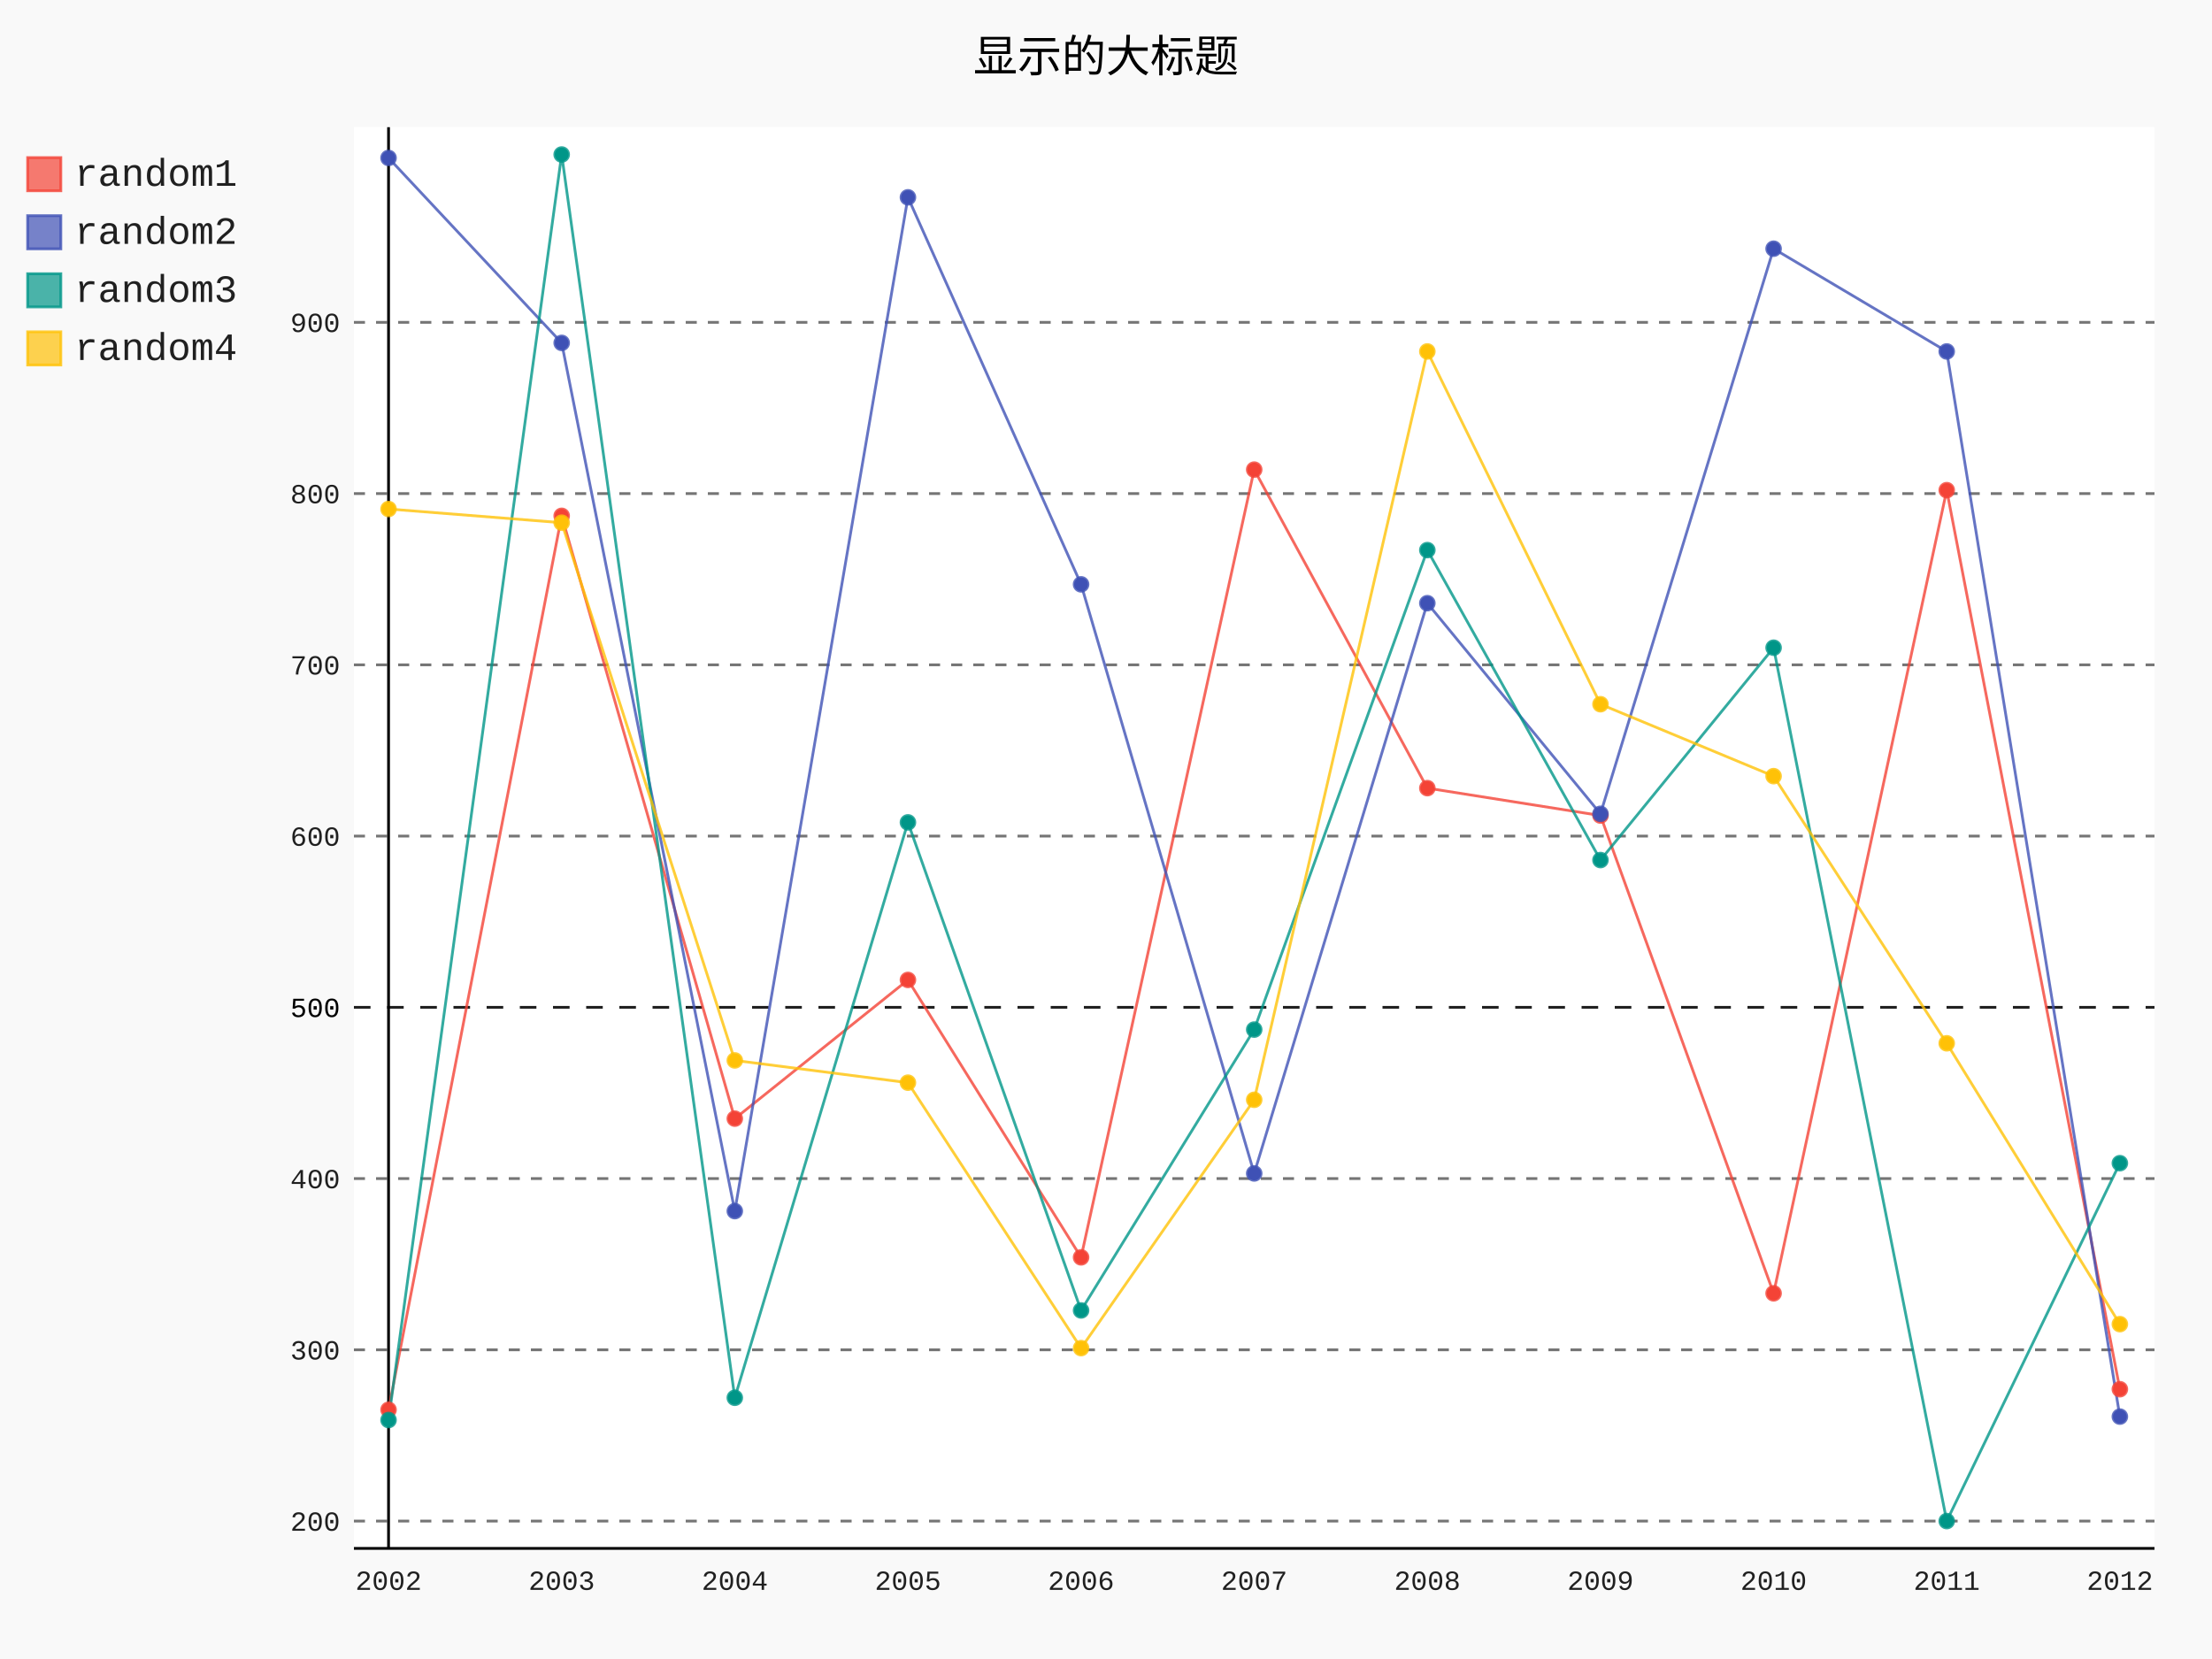
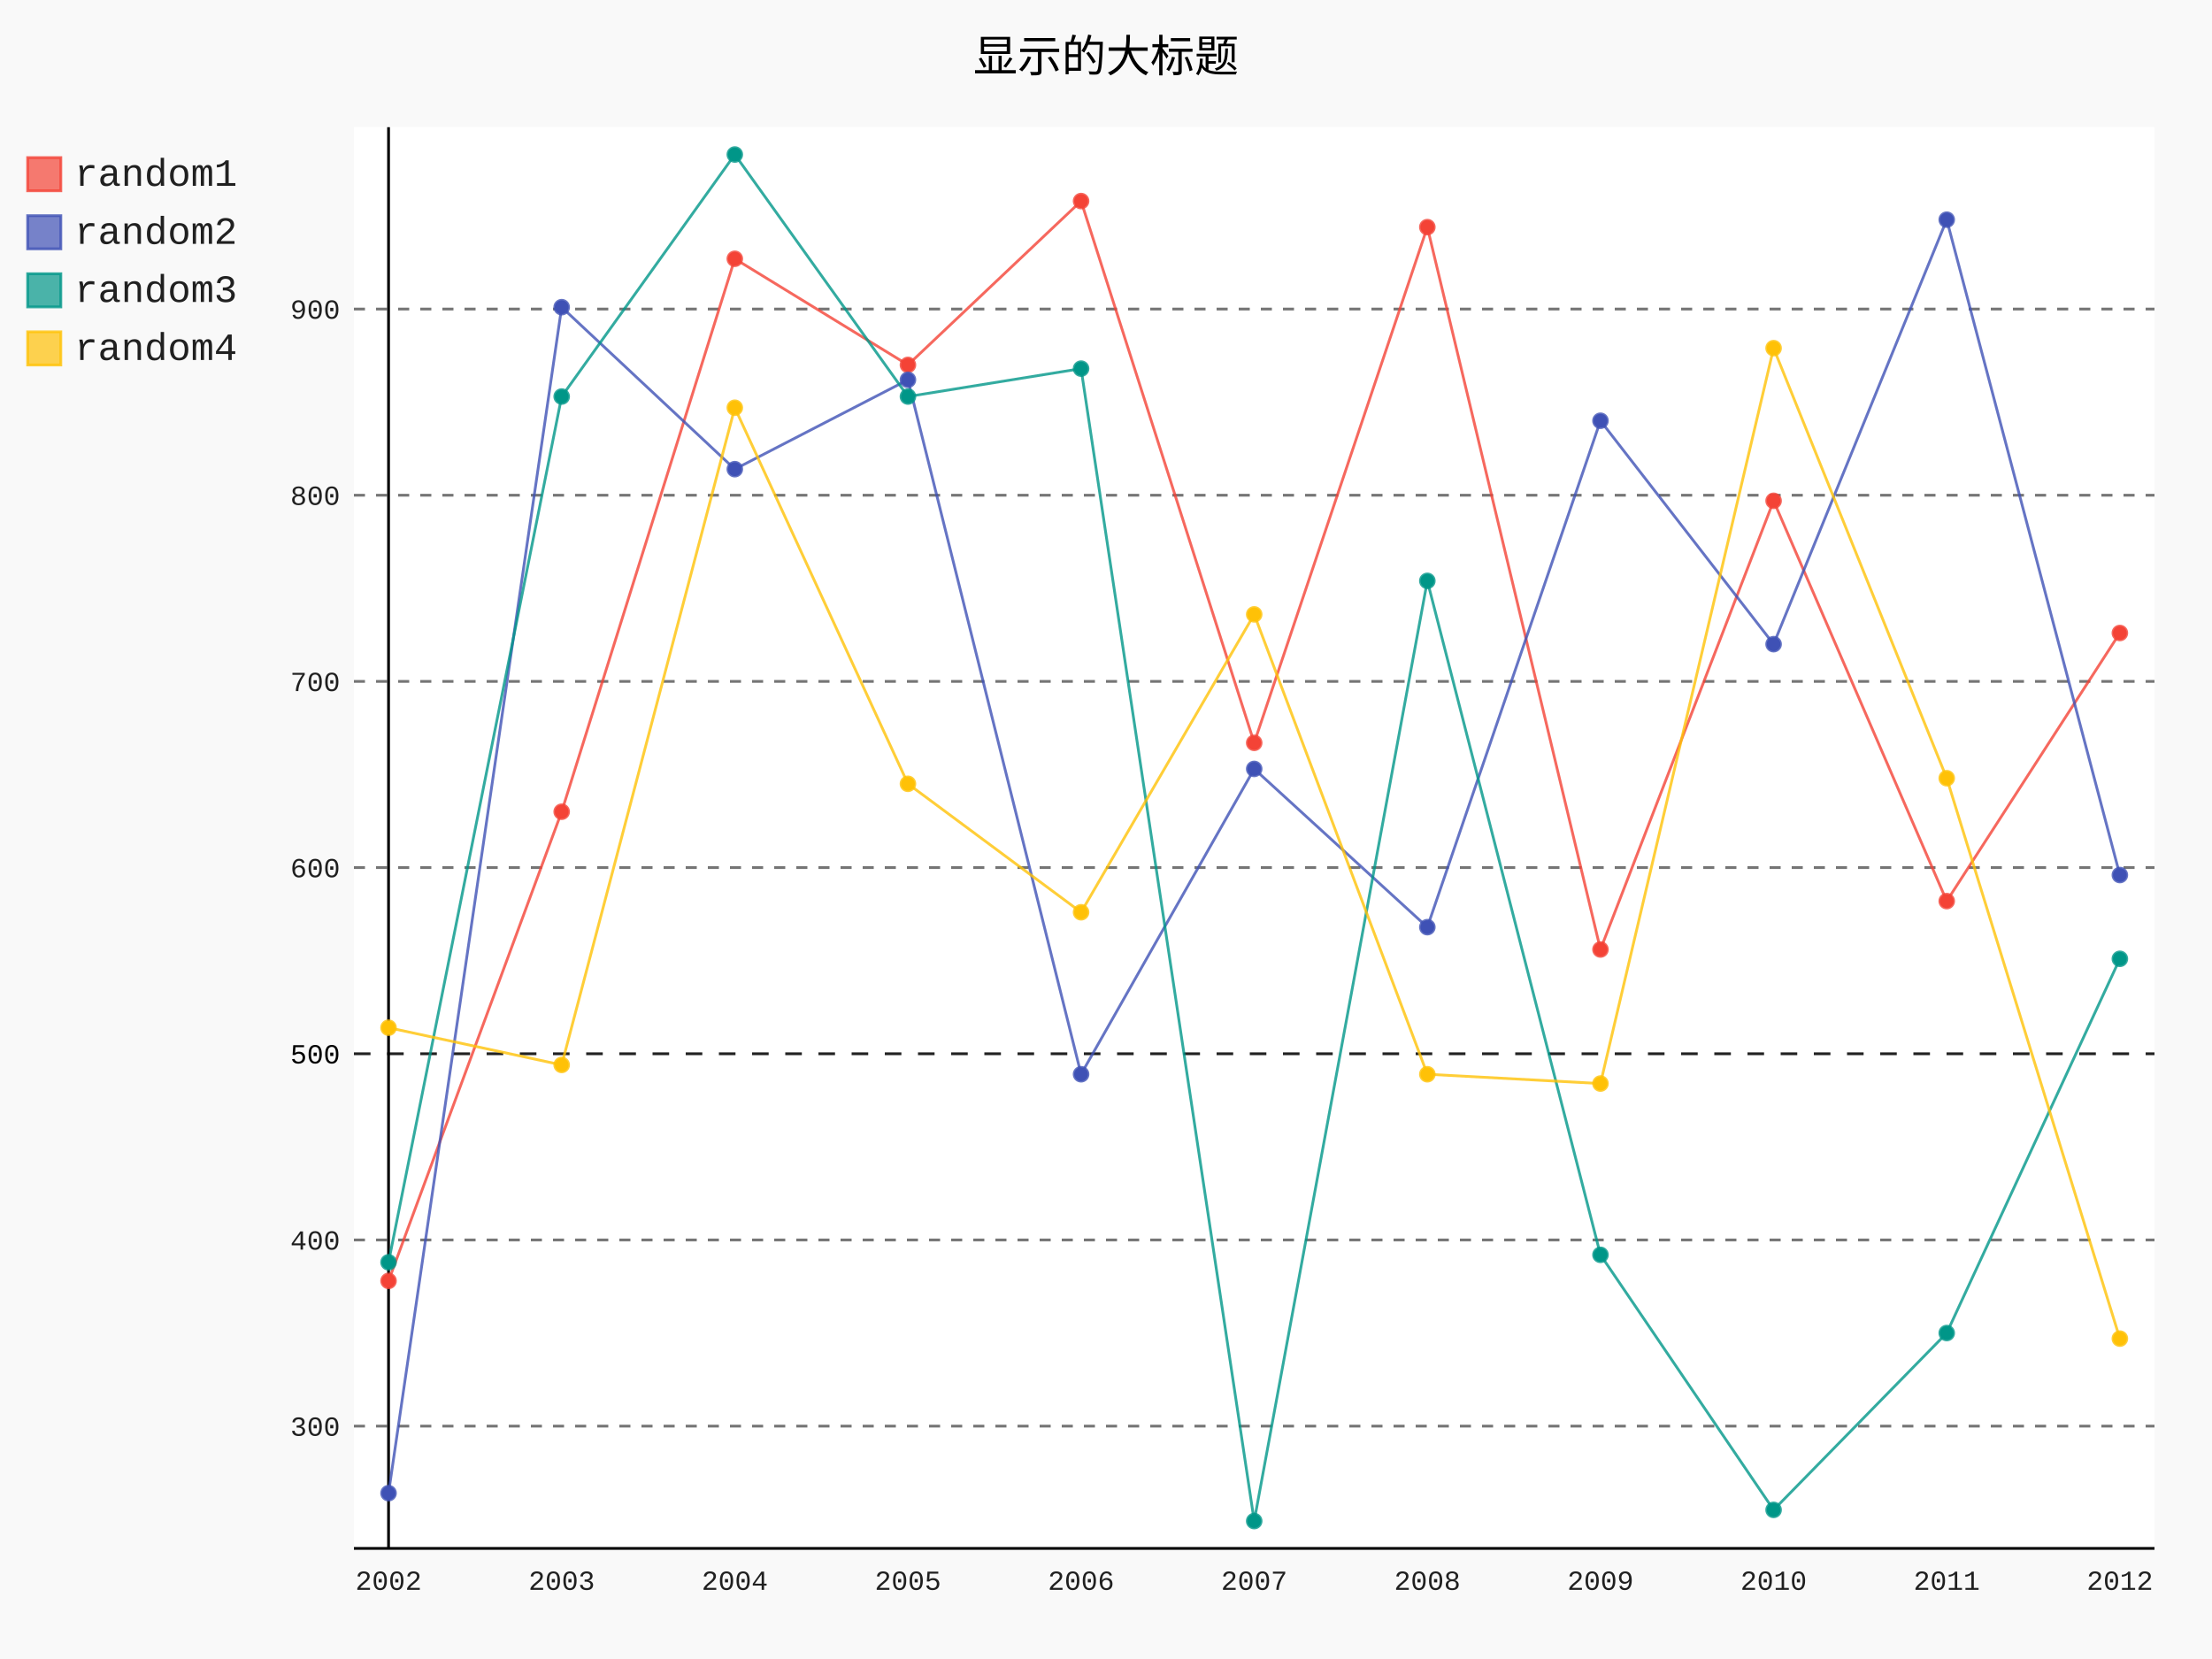
- <svg xmlns="http://www.w3.org/2000/svg" id="chart-77378525-3d3a-4086-9d82-12ab205f11b4" class="pygal-chart" viewBox="0 0 800 600">
+ <svg xmlns="http://www.w3.org/2000/svg" id="chart-38d16fdb-7dbc-4857-b093-f64fb61114ba" class="pygal-chart" viewBox="0 0 800 600">
  <defs>
-     <style type="text/css">#chart-77378525-3d3a-4086-9d82-12ab205f11b4{-webkit-user-select:none;-webkit-font-smoothing:antialiased;font-family:Consolas,"Liberation Mono",Menlo,Courier,monospace}#chart-77378525-3d3a-4086-9d82-12ab205f11b4 .title{font-family:Consolas,"Liberation Mono",Menlo,Courier,monospace;font-size:16px}#chart-77378525-3d3a-4086-9d82-12ab205f11b4 .legends .legend text{font-family:Consolas,"Liberation Mono",Menlo,Courier,monospace;font-size:14px}#chart-77378525-3d3a-4086-9d82-12ab205f11b4 .axis text{font-family:Consolas,"Liberation Mono",Menlo,Courier,monospace;font-size:10px}#chart-77378525-3d3a-4086-9d82-12ab205f11b4 .axis text.major{font-family:Consolas,"Liberation Mono",Menlo,Courier,monospace;font-size:10px}#chart-77378525-3d3a-4086-9d82-12ab205f11b4 .text-overlay text.value{font-family:Consolas,"Liberation Mono",Menlo,Courier,monospace;font-size:16px}#chart-77378525-3d3a-4086-9d82-12ab205f11b4 .text-overlay text.label{font-family:Consolas,"Liberation Mono",Menlo,Courier,monospace;font-size:10px}#chart-77378525-3d3a-4086-9d82-12ab205f11b4 .tooltip{font-family:Consolas,"Liberation Mono",Menlo,Courier,monospace;font-size:14px}#chart-77378525-3d3a-4086-9d82-12ab205f11b4 text.no_data{font-family:Consolas,"Liberation Mono",Menlo,Courier,monospace;font-size:64px}
- #chart-77378525-3d3a-4086-9d82-12ab205f11b4{background-color:rgba(249,249,249,1)}#chart-77378525-3d3a-4086-9d82-12ab205f11b4 path,#chart-77378525-3d3a-4086-9d82-12ab205f11b4 line,#chart-77378525-3d3a-4086-9d82-12ab205f11b4 rect,#chart-77378525-3d3a-4086-9d82-12ab205f11b4 circle{-webkit-transition:150ms;-moz-transition:150ms;transition:150ms}#chart-77378525-3d3a-4086-9d82-12ab205f11b4 .graph &gt; .background{fill:rgba(249,249,249,1)}#chart-77378525-3d3a-4086-9d82-12ab205f11b4 .plot &gt; .background{fill:rgba(255,255,255,1)}#chart-77378525-3d3a-4086-9d82-12ab205f11b4 .graph{fill:rgba(0,0,0,.87)}#chart-77378525-3d3a-4086-9d82-12ab205f11b4 text.no_data{fill:rgba(0,0,0,1)}#chart-77378525-3d3a-4086-9d82-12ab205f11b4 .title{fill:rgba(0,0,0,1)}#chart-77378525-3d3a-4086-9d82-12ab205f11b4 .legends .legend text{fill:rgba(0,0,0,.87)}#chart-77378525-3d3a-4086-9d82-12ab205f11b4 .legends .legend:hover text{fill:rgba(0,0,0,1)}#chart-77378525-3d3a-4086-9d82-12ab205f11b4 .axis .line{stroke:rgba(0,0,0,1)}#chart-77378525-3d3a-4086-9d82-12ab205f11b4 .axis .guide.line{stroke:rgba(0,0,0,.54)}#chart-77378525-3d3a-4086-9d82-12ab205f11b4 .axis .major.line{stroke:rgba(0,0,0,.87)}#chart-77378525-3d3a-4086-9d82-12ab205f11b4 .axis text.major{fill:rgba(0,0,0,1)}#chart-77378525-3d3a-4086-9d82-12ab205f11b4 .axis.y .guides:hover .guide.line,#chart-77378525-3d3a-4086-9d82-12ab205f11b4 .line-graph .axis.x .guides:hover .guide.line,#chart-77378525-3d3a-4086-9d82-12ab205f11b4 .stackedline-graph .axis.x .guides:hover .guide.line,#chart-77378525-3d3a-4086-9d82-12ab205f11b4 .xy-graph .axis.x .guides:hover .guide.line{stroke:rgba(0,0,0,1)}#chart-77378525-3d3a-4086-9d82-12ab205f11b4 .axis .guides:hover text{fill:rgba(0,0,0,1)}#chart-77378525-3d3a-4086-9d82-12ab205f11b4 .reactive{fill-opacity:.7;stroke-opacity:.8}#chart-77378525-3d3a-4086-9d82-12ab205f11b4 .ci{stroke:rgba(0,0,0,.87)}#chart-77378525-3d3a-4086-9d82-12ab205f11b4 .reactive.active,#chart-77378525-3d3a-4086-9d82-12ab205f11b4 .active .reactive{fill-opacity:.8;stroke-opacity:.9;stroke-width:4}#chart-77378525-3d3a-4086-9d82-12ab205f11b4 .ci .reactive.active{stroke-width:1.5}#chart-77378525-3d3a-4086-9d82-12ab205f11b4 .series text{fill:rgba(0,0,0,1)}#chart-77378525-3d3a-4086-9d82-12ab205f11b4 .tooltip rect{fill:rgba(255,255,255,1);stroke:rgba(0,0,0,1);-webkit-transition:opacity 150ms;-moz-transition:opacity 150ms;transition:opacity 150ms}#chart-77378525-3d3a-4086-9d82-12ab205f11b4 .tooltip .label{fill:rgba(0,0,0,.87)}#chart-77378525-3d3a-4086-9d82-12ab205f11b4 .tooltip .label{fill:rgba(0,0,0,.87)}#chart-77378525-3d3a-4086-9d82-12ab205f11b4 .tooltip .legend{font-size:.8em;fill:rgba(0,0,0,.54)}#chart-77378525-3d3a-4086-9d82-12ab205f11b4 .tooltip .x_label{font-size:.6em;fill:rgba(0,0,0,1)}#chart-77378525-3d3a-4086-9d82-12ab205f11b4 .tooltip .xlink{font-size:.5em;text-decoration:underline}#chart-77378525-3d3a-4086-9d82-12ab205f11b4 .tooltip .value{font-size:1.5em}#chart-77378525-3d3a-4086-9d82-12ab205f11b4 .bound{font-size:.5em}#chart-77378525-3d3a-4086-9d82-12ab205f11b4 .max-value{font-size:.75em;fill:rgba(0,0,0,.54)}#chart-77378525-3d3a-4086-9d82-12ab205f11b4 .map-element{fill:rgba(255,255,255,1);stroke:rgba(0,0,0,.54) !important}#chart-77378525-3d3a-4086-9d82-12ab205f11b4 .map-element .reactive{fill-opacity:inherit;stroke-opacity:inherit}#chart-77378525-3d3a-4086-9d82-12ab205f11b4 .color-0,#chart-77378525-3d3a-4086-9d82-12ab205f11b4 .color-0 a:visited{stroke:#F44336;fill:#F44336}#chart-77378525-3d3a-4086-9d82-12ab205f11b4 .color-1,#chart-77378525-3d3a-4086-9d82-12ab205f11b4 .color-1 a:visited{stroke:#3F51B5;fill:#3F51B5}#chart-77378525-3d3a-4086-9d82-12ab205f11b4 .color-2,#chart-77378525-3d3a-4086-9d82-12ab205f11b4 .color-2 a:visited{stroke:#009688;fill:#009688}#chart-77378525-3d3a-4086-9d82-12ab205f11b4 .color-3,#chart-77378525-3d3a-4086-9d82-12ab205f11b4 .color-3 a:visited{stroke:#FFC107;fill:#FFC107}#chart-77378525-3d3a-4086-9d82-12ab205f11b4 .text-overlay .color-0 text{fill:black}#chart-77378525-3d3a-4086-9d82-12ab205f11b4 .text-overlay .color-1 text{fill:black}#chart-77378525-3d3a-4086-9d82-12ab205f11b4 .text-overlay .color-2 text{fill:black}#chart-77378525-3d3a-4086-9d82-12ab205f11b4 .text-overlay .color-3 text{fill:black}
- #chart-77378525-3d3a-4086-9d82-12ab205f11b4 text.no_data{text-anchor:middle}#chart-77378525-3d3a-4086-9d82-12ab205f11b4 .guide.line{fill:none}#chart-77378525-3d3a-4086-9d82-12ab205f11b4 .centered{text-anchor:middle}#chart-77378525-3d3a-4086-9d82-12ab205f11b4 .title{text-anchor:middle}#chart-77378525-3d3a-4086-9d82-12ab205f11b4 .legends .legend text{fill-opacity:1}#chart-77378525-3d3a-4086-9d82-12ab205f11b4 .axis.x text{text-anchor:middle}#chart-77378525-3d3a-4086-9d82-12ab205f11b4 .axis.x:not(.web) text[transform]{text-anchor:start}#chart-77378525-3d3a-4086-9d82-12ab205f11b4 .axis.x:not(.web) text[transform].backwards{text-anchor:end}#chart-77378525-3d3a-4086-9d82-12ab205f11b4 .axis.y text{text-anchor:end}#chart-77378525-3d3a-4086-9d82-12ab205f11b4 .axis.y text[transform].backwards{text-anchor:start}#chart-77378525-3d3a-4086-9d82-12ab205f11b4 .axis.y2 text{text-anchor:start}#chart-77378525-3d3a-4086-9d82-12ab205f11b4 .axis.y2 text[transform].backwards{text-anchor:end}#chart-77378525-3d3a-4086-9d82-12ab205f11b4 .axis .guide.line{stroke-dasharray:4,4}#chart-77378525-3d3a-4086-9d82-12ab205f11b4 .axis .major.guide.line{stroke-dasharray:6,6}#chart-77378525-3d3a-4086-9d82-12ab205f11b4 .horizontal .axis.y .guide.line,#chart-77378525-3d3a-4086-9d82-12ab205f11b4 .horizontal .axis.y2 .guide.line,#chart-77378525-3d3a-4086-9d82-12ab205f11b4 .vertical .axis.x .guide.line{opacity:0}#chart-77378525-3d3a-4086-9d82-12ab205f11b4 .horizontal .axis.always_show .guide.line,#chart-77378525-3d3a-4086-9d82-12ab205f11b4 .vertical .axis.always_show .guide.line{opacity:1 !important}#chart-77378525-3d3a-4086-9d82-12ab205f11b4 .axis.y .guides:hover .guide.line,#chart-77378525-3d3a-4086-9d82-12ab205f11b4 .axis.y2 .guides:hover .guide.line,#chart-77378525-3d3a-4086-9d82-12ab205f11b4 .axis.x .guides:hover .guide.line{opacity:1}#chart-77378525-3d3a-4086-9d82-12ab205f11b4 .axis .guides:hover text{opacity:1}#chart-77378525-3d3a-4086-9d82-12ab205f11b4 .nofill{fill:none}#chart-77378525-3d3a-4086-9d82-12ab205f11b4 .subtle-fill{fill-opacity:.2}#chart-77378525-3d3a-4086-9d82-12ab205f11b4 .dot{stroke-width:1px;fill-opacity:1}#chart-77378525-3d3a-4086-9d82-12ab205f11b4 .dot.active{stroke-width:5px}#chart-77378525-3d3a-4086-9d82-12ab205f11b4 .dot.negative{fill:transparent}#chart-77378525-3d3a-4086-9d82-12ab205f11b4 text,#chart-77378525-3d3a-4086-9d82-12ab205f11b4 tspan{stroke:none !important}#chart-77378525-3d3a-4086-9d82-12ab205f11b4 .series text.active{opacity:1}#chart-77378525-3d3a-4086-9d82-12ab205f11b4 .tooltip rect{fill-opacity:.95;stroke-width:.5}#chart-77378525-3d3a-4086-9d82-12ab205f11b4 .tooltip text{fill-opacity:1}#chart-77378525-3d3a-4086-9d82-12ab205f11b4 .showable{visibility:hidden}#chart-77378525-3d3a-4086-9d82-12ab205f11b4 .showable.shown{visibility:visible}#chart-77378525-3d3a-4086-9d82-12ab205f11b4 .gauge-background{fill:rgba(229,229,229,1);stroke:none}#chart-77378525-3d3a-4086-9d82-12ab205f11b4 .bg-lines{stroke:rgba(249,249,249,1);stroke-width:2px}</style>
+     <style type="text/css">#chart-38d16fdb-7dbc-4857-b093-f64fb61114ba{-webkit-user-select:none;-webkit-font-smoothing:antialiased;font-family:Consolas,"Liberation Mono",Menlo,Courier,monospace}#chart-38d16fdb-7dbc-4857-b093-f64fb61114ba .title{font-family:Consolas,"Liberation Mono",Menlo,Courier,monospace;font-size:16px}#chart-38d16fdb-7dbc-4857-b093-f64fb61114ba .legends .legend text{font-family:Consolas,"Liberation Mono",Menlo,Courier,monospace;font-size:14px}#chart-38d16fdb-7dbc-4857-b093-f64fb61114ba .axis text{font-family:Consolas,"Liberation Mono",Menlo,Courier,monospace;font-size:10px}#chart-38d16fdb-7dbc-4857-b093-f64fb61114ba .axis text.major{font-family:Consolas,"Liberation Mono",Menlo,Courier,monospace;font-size:10px}#chart-38d16fdb-7dbc-4857-b093-f64fb61114ba .text-overlay text.value{font-family:Consolas,"Liberation Mono",Menlo,Courier,monospace;font-size:16px}#chart-38d16fdb-7dbc-4857-b093-f64fb61114ba .text-overlay text.label{font-family:Consolas,"Liberation Mono",Menlo,Courier,monospace;font-size:10px}#chart-38d16fdb-7dbc-4857-b093-f64fb61114ba .tooltip{font-family:Consolas,"Liberation Mono",Menlo,Courier,monospace;font-size:14px}#chart-38d16fdb-7dbc-4857-b093-f64fb61114ba text.no_data{font-family:Consolas,"Liberation Mono",Menlo,Courier,monospace;font-size:64px}
+ #chart-38d16fdb-7dbc-4857-b093-f64fb61114ba{background-color:rgba(249,249,249,1)}#chart-38d16fdb-7dbc-4857-b093-f64fb61114ba path,#chart-38d16fdb-7dbc-4857-b093-f64fb61114ba line,#chart-38d16fdb-7dbc-4857-b093-f64fb61114ba rect,#chart-38d16fdb-7dbc-4857-b093-f64fb61114ba circle{-webkit-transition:150ms;-moz-transition:150ms;transition:150ms}#chart-38d16fdb-7dbc-4857-b093-f64fb61114ba .graph &gt; .background{fill:rgba(249,249,249,1)}#chart-38d16fdb-7dbc-4857-b093-f64fb61114ba .plot &gt; .background{fill:rgba(255,255,255,1)}#chart-38d16fdb-7dbc-4857-b093-f64fb61114ba .graph{fill:rgba(0,0,0,.87)}#chart-38d16fdb-7dbc-4857-b093-f64fb61114ba text.no_data{fill:rgba(0,0,0,1)}#chart-38d16fdb-7dbc-4857-b093-f64fb61114ba .title{fill:rgba(0,0,0,1)}#chart-38d16fdb-7dbc-4857-b093-f64fb61114ba .legends .legend text{fill:rgba(0,0,0,.87)}#chart-38d16fdb-7dbc-4857-b093-f64fb61114ba .legends .legend:hover text{fill:rgba(0,0,0,1)}#chart-38d16fdb-7dbc-4857-b093-f64fb61114ba .axis .line{stroke:rgba(0,0,0,1)}#chart-38d16fdb-7dbc-4857-b093-f64fb61114ba .axis .guide.line{stroke:rgba(0,0,0,.54)}#chart-38d16fdb-7dbc-4857-b093-f64fb61114ba .axis .major.line{stroke:rgba(0,0,0,.87)}#chart-38d16fdb-7dbc-4857-b093-f64fb61114ba .axis text.major{fill:rgba(0,0,0,1)}#chart-38d16fdb-7dbc-4857-b093-f64fb61114ba .axis.y .guides:hover .guide.line,#chart-38d16fdb-7dbc-4857-b093-f64fb61114ba .line-graph .axis.x .guides:hover .guide.line,#chart-38d16fdb-7dbc-4857-b093-f64fb61114ba .stackedline-graph .axis.x .guides:hover .guide.line,#chart-38d16fdb-7dbc-4857-b093-f64fb61114ba .xy-graph .axis.x .guides:hover .guide.line{stroke:rgba(0,0,0,1)}#chart-38d16fdb-7dbc-4857-b093-f64fb61114ba .axis .guides:hover text{fill:rgba(0,0,0,1)}#chart-38d16fdb-7dbc-4857-b093-f64fb61114ba .reactive{fill-opacity:.7;stroke-opacity:.8}#chart-38d16fdb-7dbc-4857-b093-f64fb61114ba .ci{stroke:rgba(0,0,0,.87)}#chart-38d16fdb-7dbc-4857-b093-f64fb61114ba .reactive.active,#chart-38d16fdb-7dbc-4857-b093-f64fb61114ba .active .reactive{fill-opacity:.8;stroke-opacity:.9;stroke-width:4}#chart-38d16fdb-7dbc-4857-b093-f64fb61114ba .ci .reactive.active{stroke-width:1.5}#chart-38d16fdb-7dbc-4857-b093-f64fb61114ba .series text{fill:rgba(0,0,0,1)}#chart-38d16fdb-7dbc-4857-b093-f64fb61114ba .tooltip rect{fill:rgba(255,255,255,1);stroke:rgba(0,0,0,1);-webkit-transition:opacity 150ms;-moz-transition:opacity 150ms;transition:opacity 150ms}#chart-38d16fdb-7dbc-4857-b093-f64fb61114ba .tooltip .label{fill:rgba(0,0,0,.87)}#chart-38d16fdb-7dbc-4857-b093-f64fb61114ba .tooltip .label{fill:rgba(0,0,0,.87)}#chart-38d16fdb-7dbc-4857-b093-f64fb61114ba .tooltip .legend{font-size:.8em;fill:rgba(0,0,0,.54)}#chart-38d16fdb-7dbc-4857-b093-f64fb61114ba .tooltip .x_label{font-size:.6em;fill:rgba(0,0,0,1)}#chart-38d16fdb-7dbc-4857-b093-f64fb61114ba .tooltip .xlink{font-size:.5em;text-decoration:underline}#chart-38d16fdb-7dbc-4857-b093-f64fb61114ba .tooltip .value{font-size:1.5em}#chart-38d16fdb-7dbc-4857-b093-f64fb61114ba .bound{font-size:.5em}#chart-38d16fdb-7dbc-4857-b093-f64fb61114ba .max-value{font-size:.75em;fill:rgba(0,0,0,.54)}#chart-38d16fdb-7dbc-4857-b093-f64fb61114ba .map-element{fill:rgba(255,255,255,1);stroke:rgba(0,0,0,.54) !important}#chart-38d16fdb-7dbc-4857-b093-f64fb61114ba .map-element .reactive{fill-opacity:inherit;stroke-opacity:inherit}#chart-38d16fdb-7dbc-4857-b093-f64fb61114ba .color-0,#chart-38d16fdb-7dbc-4857-b093-f64fb61114ba .color-0 a:visited{stroke:#F44336;fill:#F44336}#chart-38d16fdb-7dbc-4857-b093-f64fb61114ba .color-1,#chart-38d16fdb-7dbc-4857-b093-f64fb61114ba .color-1 a:visited{stroke:#3F51B5;fill:#3F51B5}#chart-38d16fdb-7dbc-4857-b093-f64fb61114ba .color-2,#chart-38d16fdb-7dbc-4857-b093-f64fb61114ba .color-2 a:visited{stroke:#009688;fill:#009688}#chart-38d16fdb-7dbc-4857-b093-f64fb61114ba .color-3,#chart-38d16fdb-7dbc-4857-b093-f64fb61114ba .color-3 a:visited{stroke:#FFC107;fill:#FFC107}#chart-38d16fdb-7dbc-4857-b093-f64fb61114ba .text-overlay .color-0 text{fill:black}#chart-38d16fdb-7dbc-4857-b093-f64fb61114ba .text-overlay .color-1 text{fill:black}#chart-38d16fdb-7dbc-4857-b093-f64fb61114ba .text-overlay .color-2 text{fill:black}#chart-38d16fdb-7dbc-4857-b093-f64fb61114ba .text-overlay .color-3 text{fill:black}
+ #chart-38d16fdb-7dbc-4857-b093-f64fb61114ba text.no_data{text-anchor:middle}#chart-38d16fdb-7dbc-4857-b093-f64fb61114ba .guide.line{fill:none}#chart-38d16fdb-7dbc-4857-b093-f64fb61114ba .centered{text-anchor:middle}#chart-38d16fdb-7dbc-4857-b093-f64fb61114ba .title{text-anchor:middle}#chart-38d16fdb-7dbc-4857-b093-f64fb61114ba .legends .legend text{fill-opacity:1}#chart-38d16fdb-7dbc-4857-b093-f64fb61114ba .axis.x text{text-anchor:middle}#chart-38d16fdb-7dbc-4857-b093-f64fb61114ba .axis.x:not(.web) text[transform]{text-anchor:start}#chart-38d16fdb-7dbc-4857-b093-f64fb61114ba .axis.x:not(.web) text[transform].backwards{text-anchor:end}#chart-38d16fdb-7dbc-4857-b093-f64fb61114ba .axis.y text{text-anchor:end}#chart-38d16fdb-7dbc-4857-b093-f64fb61114ba .axis.y text[transform].backwards{text-anchor:start}#chart-38d16fdb-7dbc-4857-b093-f64fb61114ba .axis.y2 text{text-anchor:start}#chart-38d16fdb-7dbc-4857-b093-f64fb61114ba .axis.y2 text[transform].backwards{text-anchor:end}#chart-38d16fdb-7dbc-4857-b093-f64fb61114ba .axis .guide.line{stroke-dasharray:4,4}#chart-38d16fdb-7dbc-4857-b093-f64fb61114ba .axis .major.guide.line{stroke-dasharray:6,6}#chart-38d16fdb-7dbc-4857-b093-f64fb61114ba .horizontal .axis.y .guide.line,#chart-38d16fdb-7dbc-4857-b093-f64fb61114ba .horizontal .axis.y2 .guide.line,#chart-38d16fdb-7dbc-4857-b093-f64fb61114ba .vertical .axis.x .guide.line{opacity:0}#chart-38d16fdb-7dbc-4857-b093-f64fb61114ba .horizontal .axis.always_show .guide.line,#chart-38d16fdb-7dbc-4857-b093-f64fb61114ba .vertical .axis.always_show .guide.line{opacity:1 !important}#chart-38d16fdb-7dbc-4857-b093-f64fb61114ba .axis.y .guides:hover .guide.line,#chart-38d16fdb-7dbc-4857-b093-f64fb61114ba .axis.y2 .guides:hover .guide.line,#chart-38d16fdb-7dbc-4857-b093-f64fb61114ba .axis.x .guides:hover .guide.line{opacity:1}#chart-38d16fdb-7dbc-4857-b093-f64fb61114ba .axis .guides:hover text{opacity:1}#chart-38d16fdb-7dbc-4857-b093-f64fb61114ba .nofill{fill:none}#chart-38d16fdb-7dbc-4857-b093-f64fb61114ba .subtle-fill{fill-opacity:.2}#chart-38d16fdb-7dbc-4857-b093-f64fb61114ba .dot{stroke-width:1px;fill-opacity:1}#chart-38d16fdb-7dbc-4857-b093-f64fb61114ba .dot.active{stroke-width:5px}#chart-38d16fdb-7dbc-4857-b093-f64fb61114ba .dot.negative{fill:transparent}#chart-38d16fdb-7dbc-4857-b093-f64fb61114ba text,#chart-38d16fdb-7dbc-4857-b093-f64fb61114ba tspan{stroke:none !important}#chart-38d16fdb-7dbc-4857-b093-f64fb61114ba .series text.active{opacity:1}#chart-38d16fdb-7dbc-4857-b093-f64fb61114ba .tooltip rect{fill-opacity:.95;stroke-width:.5}#chart-38d16fdb-7dbc-4857-b093-f64fb61114ba .tooltip text{fill-opacity:1}#chart-38d16fdb-7dbc-4857-b093-f64fb61114ba .showable{visibility:hidden}#chart-38d16fdb-7dbc-4857-b093-f64fb61114ba .showable.shown{visibility:visible}#chart-38d16fdb-7dbc-4857-b093-f64fb61114ba .gauge-background{fill:rgba(229,229,229,1);stroke:none}#chart-38d16fdb-7dbc-4857-b093-f64fb61114ba .bg-lines{stroke:rgba(249,249,249,1);stroke-width:2px}</style>
  </defs>
  <g class="graph line-graph vertical">
    <rect class="background" height="600" width="800" x="0" y="0" />
    <g class="plot" transform="translate(128, 46)">
      <rect class="background" height="514" width="651.2" x="0" y="0" />
      <g class="axis y always_show">
        <path class="line" d="M0 514 h651.2" />
        <g class="guides">
-           <path class="guide line" d="M0 504.115 h651.2" />
-           <text class="" x="-5" y="507.615">200</text>
-         </g>
-         <g class="guides">
-           <path class="guide line" d="M0 442.182 h651.2" />
-           <text class="" x="-5" y="445.682">300</text>
-         </g>
-         <g class="guides">
-           <path class="guide line" d="M0 380.248 h651.2" />
-           <text class="" x="-5" y="383.748">400</text>
-         </g>
-         <g class="guides">
-           <path class="major guide line" d="M0 318.314 h651.2" />
-           <text class="major" x="-5" y="321.814">500</text>
-         </g>
-         <g class="guides">
-           <path class="guide line" d="M0 256.381 h651.2" />
-           <text class="" x="-5" y="259.881">600</text>
-         </g>
-         <g class="guides">
-           <path class="guide line" d="M0 194.447 h651.2" />
-           <text class="" x="-5" y="197.947">700</text>
-         </g>
-         <g class="guides">
-           <path class="guide line" d="M0 132.513 h651.2" />
-           <text class="" x="-5" y="136.013">800</text>
-         </g>
-         <g class="guides">
-           <path class="guide line" d="M0 70.58 h651.2" />
-           <text class="" x="-5" y="74.08">900</text>
+           <path class="guide line" d="M0 469.775 h651.2" />
+           <text class="" x="-5" y="473.275">300</text>
+         </g>
+         <g class="guides">
+           <path class="guide line" d="M0 402.441 h651.2" />
+           <text class="" x="-5" y="405.941">400</text>
+         </g>
+         <g class="guides">
+           <path class="major guide line" d="M0 335.107 h651.2" />
+           <text class="major" x="-5" y="338.607">500</text>
+         </g>
+         <g class="guides">
+           <path class="guide line" d="M0 267.773 h651.2" />
+           <text class="" x="-5" y="271.273">600</text>
+         </g>
+         <g class="guides">
+           <path class="guide line" d="M0 200.44 h651.2" />
+           <text class="" x="-5" y="203.94">700</text>
+         </g>
+         <g class="guides">
+           <path class="guide line" d="M0 133.106 h651.2" />
+           <text class="" x="-5" y="136.606">800</text>
+         </g>
+         <g class="guides">
+           <path class="guide line" d="M0 65.772 h651.2" />
+           <text class="" x="-5" y="69.272">900</text>
        </g>
      </g>
      <g class="axis x">
        <g class="guides">
          <path class="line" d="M12.523 0 v514" />
          <text class="" x="12.523" y="529.0">2002</text>
        </g>
        <g class="guides">
          <path class="guide line" d="M75.138 0 v514" />
          <text class="" x="75.138" y="529.0">2003</text>
        </g>
        <g class="guides">
          <path class="guide line" d="M137.754 0 v514" />
          <text class="" x="137.754" y="529.0">2004</text>
        </g>
        <g class="guides">
          <path class="guide line" d="M200.369 0 v514" />
          <text class="" x="200.369" y="529.0">2005</text>
        </g>
        <g class="guides">
          <path class="guide line" d="M262.985 0 v514" />
          <text class="" x="262.985" y="529.0">2006</text>
        </g>
        <g class="guides">
          <path class="guide line" d="M325.6 0 v514" />
          <text class="" x="325.6" y="529.0">2007</text>
        </g>
        <g class="guides">
          <path class="guide line" d="M388.215 0 v514" />
          <text class="" x="388.215" y="529.0">2008</text>
        </g>
        <g class="guides">
          <path class="guide line" d="M450.831 0 v514" />
          <text class="" x="450.831" y="529.0">2009</text>
        </g>
        <g class="guides">
          <path class="guide line" d="M513.446 0 v514" />
          <text class="" x="513.446" y="529.0">2010</text>
        </g>
        <g class="guides">
          <path class="guide line" d="M576.062 0 v514" />
          <text class="" x="576.062" y="529.0">2011</text>
        </g>
        <g class="guides">
          <path class="guide line" d="M638.677 0 v514" />
          <text class="" x="638.677" y="529.0">2012</text>
        </g>
      </g>
      <g class="series serie-0 color-0">
-         <path class="line reactive nofill" d="M12.523 463.858 L75.138 140.565 137.754 358.571 200.369 308.405 262.985 408.738 325.6 123.843 388.215 239.039 450.831 248.949 513.446 421.744 576.062 131.275 638.677 456.426" />
+         <path class="line reactive nofill" d="M12.523 417.255 L75.138 247.573 137.754 47.592 200.369 85.972 262.985 26.718 325.6 222.66 388.215 36.145 450.831 297.4 513.446 135.126 576.062 279.894 638.677 182.933" />
      </g>
      <g class="series serie-1 color-1">
-         <path class="line reactive nofill" d="M12.523 11.123 L75.138 78.012 137.754 392.015 200.369 25.368 262.985 165.338 325.6 378.39 388.215 172.151 450.831 248.329 513.446 43.948 576.062 81.108 638.677 466.336" />
+         <path class="line reactive nofill" d="M12.523 494.015 L75.138 65.098 137.754 123.679 200.369 91.359 262.985 342.514 325.6 232.086 388.215 289.32 450.831 106.172 513.446 186.973 576.062 33.451 638.677 270.467" />
      </g>
      <g class="series serie-2 color-2">
-         <path class="line reactive nofill" d="M12.523 467.575 L75.138 9.885 137.754 459.523 200.369 251.426 262.985 427.937 325.6 326.366 388.215 152.951 450.831 265.051 513.446 188.254 576.062 504.115 638.677 374.674" />
+         <path class="line reactive nofill" d="M12.523 410.521 L75.138 97.419 137.754 9.885 200.369 97.419 262.985 87.319 325.6 504.115 388.215 164.079 450.831 407.828 513.446 500.075 576.062 436.108 638.677 300.767" />
      </g>
      <g class="series serie-3 color-3">
-         <path class="line reactive nofill" d="M12.523 138.087 L75.138 143.042 137.754 337.514 200.369 345.565 262.985 441.562 325.6 351.759 388.215 81.108 450.831 208.692 513.446 234.704 576.062 331.32 638.677 432.892" />
+         <path class="line reactive nofill" d="M12.523 325.681 L75.138 339.147 137.754 101.459 200.369 237.473 262.985 283.934 325.6 176.199 388.215 342.514 450.831 345.881 513.446 79.912 576.062 235.453 638.677 438.128" />
      </g>
    </g>
    <g class="titles">
      <text class="title plot_title" x="400.0" y="26">显示的大标题</text>
    </g>
    <g class="plot overlay" transform="translate(128, 46)">
      <g class="series serie-0 color-0">
        <g class="dots">
-           <circle class="dot reactive tooltip-trigger" cx="12.523" cy="463.858" r="2.5" />
-         </g>
-         <g class="dots">
-           <circle class="dot reactive tooltip-trigger" cx="75.138" cy="140.565" r="2.5" />
-         </g>
-         <g class="dots">
-           <circle class="dot reactive tooltip-trigger" cx="137.754" cy="358.571" r="2.5" />
-         </g>
-         <g class="dots">
-           <circle class="dot reactive tooltip-trigger" cx="200.369" cy="308.405" r="2.5" />
-         </g>
-         <g class="dots">
-           <circle class="dot reactive tooltip-trigger" cx="262.985" cy="408.738" r="2.5" />
-         </g>
-         <g class="dots">
-           <circle class="dot reactive tooltip-trigger" cx="325.6" cy="123.843" r="2.5" />
-         </g>
-         <g class="dots">
-           <circle class="dot reactive tooltip-trigger" cx="388.215" cy="239.039" r="2.5" />
-         </g>
-         <g class="dots">
-           <circle class="dot reactive tooltip-trigger" cx="450.831" cy="248.949" r="2.5" />
-         </g>
-         <g class="dots">
-           <circle class="dot reactive tooltip-trigger" cx="513.446" cy="421.744" r="2.5" />
-         </g>
-         <g class="dots">
-           <circle class="dot reactive tooltip-trigger" cx="576.062" cy="131.275" r="2.5" />
-         </g>
-         <g class="dots">
-           <circle class="dot reactive tooltip-trigger" cx="638.677" cy="456.426" r="2.5" />
+           <circle class="dot reactive tooltip-trigger" cx="12.523" cy="417.255" r="2.5" />
+         </g>
+         <g class="dots">
+           <circle class="dot reactive tooltip-trigger" cx="75.138" cy="247.573" r="2.5" />
+         </g>
+         <g class="dots">
+           <circle class="dot reactive tooltip-trigger" cx="137.754" cy="47.592" r="2.5" />
+         </g>
+         <g class="dots">
+           <circle class="dot reactive tooltip-trigger" cx="200.369" cy="85.972" r="2.5" />
+         </g>
+         <g class="dots">
+           <circle class="dot reactive tooltip-trigger" cx="262.985" cy="26.718" r="2.5" />
+         </g>
+         <g class="dots">
+           <circle class="dot reactive tooltip-trigger" cx="325.6" cy="222.66" r="2.5" />
+         </g>
+         <g class="dots">
+           <circle class="dot reactive tooltip-trigger" cx="388.215" cy="36.145" r="2.5" />
+         </g>
+         <g class="dots">
+           <circle class="dot reactive tooltip-trigger" cx="450.831" cy="297.4" r="2.5" />
+         </g>
+         <g class="dots">
+           <circle class="dot reactive tooltip-trigger" cx="513.446" cy="135.126" r="2.5" />
+         </g>
+         <g class="dots">
+           <circle class="dot reactive tooltip-trigger" cx="576.062" cy="279.894" r="2.5" />
+         </g>
+         <g class="dots">
+           <circle class="dot reactive tooltip-trigger" cx="638.677" cy="182.933" r="2.5" />
        </g>
      </g>
      <g class="series serie-1 color-1">
        <g class="dots">
-           <circle class="dot reactive tooltip-trigger" cx="12.523" cy="11.123" r="2.5" />
-         </g>
-         <g class="dots">
-           <circle class="dot reactive tooltip-trigger" cx="75.138" cy="78.012" r="2.5" />
-         </g>
-         <g class="dots">
-           <circle class="dot reactive tooltip-trigger" cx="137.754" cy="392.015" r="2.5" />
-         </g>
-         <g class="dots">
-           <circle class="dot reactive tooltip-trigger" cx="200.369" cy="25.368" r="2.5" />
-         </g>
-         <g class="dots">
-           <circle class="dot reactive tooltip-trigger" cx="262.985" cy="165.338" r="2.5" />
-         </g>
-         <g class="dots">
-           <circle class="dot reactive tooltip-trigger" cx="325.6" cy="378.39" r="2.5" />
-         </g>
-         <g class="dots">
-           <circle class="dot reactive tooltip-trigger" cx="388.215" cy="172.151" r="2.5" />
-         </g>
-         <g class="dots">
-           <circle class="dot reactive tooltip-trigger" cx="450.831" cy="248.329" r="2.5" />
-         </g>
-         <g class="dots">
-           <circle class="dot reactive tooltip-trigger" cx="513.446" cy="43.948" r="2.5" />
-         </g>
-         <g class="dots">
-           <circle class="dot reactive tooltip-trigger" cx="576.062" cy="81.108" r="2.5" />
-         </g>
-         <g class="dots">
-           <circle class="dot reactive tooltip-trigger" cx="638.677" cy="466.336" r="2.5" />
+           <circle class="dot reactive tooltip-trigger" cx="12.523" cy="494.015" r="2.5" />
+         </g>
+         <g class="dots">
+           <circle class="dot reactive tooltip-trigger" cx="75.138" cy="65.098" r="2.5" />
+         </g>
+         <g class="dots">
+           <circle class="dot reactive tooltip-trigger" cx="137.754" cy="123.679" r="2.5" />
+         </g>
+         <g class="dots">
+           <circle class="dot reactive tooltip-trigger" cx="200.369" cy="91.359" r="2.5" />
+         </g>
+         <g class="dots">
+           <circle class="dot reactive tooltip-trigger" cx="262.985" cy="342.514" r="2.5" />
+         </g>
+         <g class="dots">
+           <circle class="dot reactive tooltip-trigger" cx="325.6" cy="232.086" r="2.5" />
+         </g>
+         <g class="dots">
+           <circle class="dot reactive tooltip-trigger" cx="388.215" cy="289.32" r="2.5" />
+         </g>
+         <g class="dots">
+           <circle class="dot reactive tooltip-trigger" cx="450.831" cy="106.172" r="2.5" />
+         </g>
+         <g class="dots">
+           <circle class="dot reactive tooltip-trigger" cx="513.446" cy="186.973" r="2.5" />
+         </g>
+         <g class="dots">
+           <circle class="dot reactive tooltip-trigger" cx="576.062" cy="33.451" r="2.5" />
+         </g>
+         <g class="dots">
+           <circle class="dot reactive tooltip-trigger" cx="638.677" cy="270.467" r="2.5" />
        </g>
      </g>
      <g class="series serie-2 color-2">
        <g class="dots">
-           <circle class="dot reactive tooltip-trigger" cx="12.523" cy="467.575" r="2.5" />
-         </g>
-         <g class="dots">
-           <circle class="dot reactive tooltip-trigger" cx="75.138" cy="9.885" r="2.5" />
-         </g>
-         <g class="dots">
-           <circle class="dot reactive tooltip-trigger" cx="137.754" cy="459.523" r="2.5" />
-         </g>
-         <g class="dots">
-           <circle class="dot reactive tooltip-trigger" cx="200.369" cy="251.426" r="2.5" />
-         </g>
-         <g class="dots">
-           <circle class="dot reactive tooltip-trigger" cx="262.985" cy="427.937" r="2.5" />
-         </g>
-         <g class="dots">
-           <circle class="dot reactive tooltip-trigger" cx="325.6" cy="326.366" r="2.5" />
-         </g>
-         <g class="dots">
-           <circle class="dot reactive tooltip-trigger" cx="388.215" cy="152.951" r="2.5" />
-         </g>
-         <g class="dots">
-           <circle class="dot reactive tooltip-trigger" cx="450.831" cy="265.051" r="2.5" />
-         </g>
-         <g class="dots">
-           <circle class="dot reactive tooltip-trigger" cx="513.446" cy="188.254" r="2.5" />
-         </g>
-         <g class="dots">
-           <circle class="dot reactive tooltip-trigger" cx="576.062" cy="504.115" r="2.5" />
-         </g>
-         <g class="dots">
-           <circle class="dot reactive tooltip-trigger" cx="638.677" cy="374.674" r="2.5" />
+           <circle class="dot reactive tooltip-trigger" cx="12.523" cy="410.521" r="2.5" />
+         </g>
+         <g class="dots">
+           <circle class="dot reactive tooltip-trigger" cx="75.138" cy="97.419" r="2.5" />
+         </g>
+         <g class="dots">
+           <circle class="dot reactive tooltip-trigger" cx="137.754" cy="9.885" r="2.5" />
+         </g>
+         <g class="dots">
+           <circle class="dot reactive tooltip-trigger" cx="200.369" cy="97.419" r="2.5" />
+         </g>
+         <g class="dots">
+           <circle class="dot reactive tooltip-trigger" cx="262.985" cy="87.319" r="2.5" />
+         </g>
+         <g class="dots">
+           <circle class="dot reactive tooltip-trigger" cx="325.6" cy="504.115" r="2.5" />
+         </g>
+         <g class="dots">
+           <circle class="dot reactive tooltip-trigger" cx="388.215" cy="164.079" r="2.5" />
+         </g>
+         <g class="dots">
+           <circle class="dot reactive tooltip-trigger" cx="450.831" cy="407.828" r="2.5" />
+         </g>
+         <g class="dots">
+           <circle class="dot reactive tooltip-trigger" cx="513.446" cy="500.075" r="2.5" />
+         </g>
+         <g class="dots">
+           <circle class="dot reactive tooltip-trigger" cx="576.062" cy="436.108" r="2.5" />
+         </g>
+         <g class="dots">
+           <circle class="dot reactive tooltip-trigger" cx="638.677" cy="300.767" r="2.5" />
        </g>
      </g>
      <g class="series serie-3 color-3">
        <g class="dots">
-           <circle class="dot reactive tooltip-trigger" cx="12.523" cy="138.087" r="2.5" />
-         </g>
-         <g class="dots">
-           <circle class="dot reactive tooltip-trigger" cx="75.138" cy="143.042" r="2.5" />
-         </g>
-         <g class="dots">
-           <circle class="dot reactive tooltip-trigger" cx="137.754" cy="337.514" r="2.5" />
-         </g>
-         <g class="dots">
-           <circle class="dot reactive tooltip-trigger" cx="200.369" cy="345.565" r="2.5" />
-         </g>
-         <g class="dots">
-           <circle class="dot reactive tooltip-trigger" cx="262.985" cy="441.562" r="2.5" />
-         </g>
-         <g class="dots">
-           <circle class="dot reactive tooltip-trigger" cx="325.6" cy="351.759" r="2.5" />
-         </g>
-         <g class="dots">
-           <circle class="dot reactive tooltip-trigger" cx="388.215" cy="81.108" r="2.5" />
-         </g>
-         <g class="dots">
-           <circle class="dot reactive tooltip-trigger" cx="450.831" cy="208.692" r="2.5" />
-         </g>
-         <g class="dots">
-           <circle class="dot reactive tooltip-trigger" cx="513.446" cy="234.704" r="2.5" />
-         </g>
-         <g class="dots">
-           <circle class="dot reactive tooltip-trigger" cx="576.062" cy="331.32" r="2.5" />
-         </g>
-         <g class="dots">
-           <circle class="dot reactive tooltip-trigger" cx="638.677" cy="432.892" r="2.5" />
+           <circle class="dot reactive tooltip-trigger" cx="12.523" cy="325.681" r="2.5" />
+         </g>
+         <g class="dots">
+           <circle class="dot reactive tooltip-trigger" cx="75.138" cy="339.147" r="2.5" />
+         </g>
+         <g class="dots">
+           <circle class="dot reactive tooltip-trigger" cx="137.754" cy="101.459" r="2.5" />
+         </g>
+         <g class="dots">
+           <circle class="dot reactive tooltip-trigger" cx="200.369" cy="237.473" r="2.5" />
+         </g>
+         <g class="dots">
+           <circle class="dot reactive tooltip-trigger" cx="262.985" cy="283.934" r="2.5" />
+         </g>
+         <g class="dots">
+           <circle class="dot reactive tooltip-trigger" cx="325.6" cy="176.199" r="2.5" />
+         </g>
+         <g class="dots">
+           <circle class="dot reactive tooltip-trigger" cx="388.215" cy="342.514" r="2.5" />
+         </g>
+         <g class="dots">
+           <circle class="dot reactive tooltip-trigger" cx="450.831" cy="345.881" r="2.5" />
+         </g>
+         <g class="dots">
+           <circle class="dot reactive tooltip-trigger" cx="513.446" cy="79.912" r="2.5" />
+         </g>
+         <g class="dots">
+           <circle class="dot reactive tooltip-trigger" cx="576.062" cy="235.453" r="2.5" />
+         </g>
+         <g class="dots">
+           <circle class="dot reactive tooltip-trigger" cx="638.677" cy="438.128" r="2.5" />
        </g>
      </g>
    </g>
    <g class="plot text-overlay" transform="translate(128, 46)">
      <g class="series serie-0 color-0" />
      <g class="series serie-1 color-1" />
      <g class="series serie-2 color-2" />
      <g class="series serie-3 color-3" />
    </g>
    <g class="plot tooltip-overlay" transform="translate(128, 46)">
      <g class="tooltip" style="opacity: 0" transform="translate(0 0)">
        <rect class="tooltip-box" height="0" rx="0" ry="0" width="0" />
        <g class="text" />
      </g>
    </g>
    <g class="legends" transform="translate(10, 56)">
      <g class="legend reactive activate-serie" id="activate-serie-0">
        <rect class="color-0 reactive" height="12" width="12" x="0.0" y="1.0" />
        <text x="17.0" y="11.2">random1</text>
      </g>
      <g class="legend reactive activate-serie" id="activate-serie-1">
        <rect class="color-1 reactive" height="12" width="12" x="0.0" y="22.0" />
        <text x="17.0" y="32.2">random2</text>
      </g>
      <g class="legend reactive activate-serie" id="activate-serie-2">
        <rect class="color-2 reactive" height="12" width="12" x="0.0" y="43.0" />
        <text x="17.0" y="53.2">random3</text>
      </g>
      <g class="legend reactive activate-serie" id="activate-serie-3">
        <rect class="color-3 reactive" height="12" width="12" x="0.0" y="64.0" />
        <text x="17.0" y="74.2">random4</text>
      </g>
    </g>
    <g class="legends" transform="translate(790, 56)" />
  </g>
</svg>
